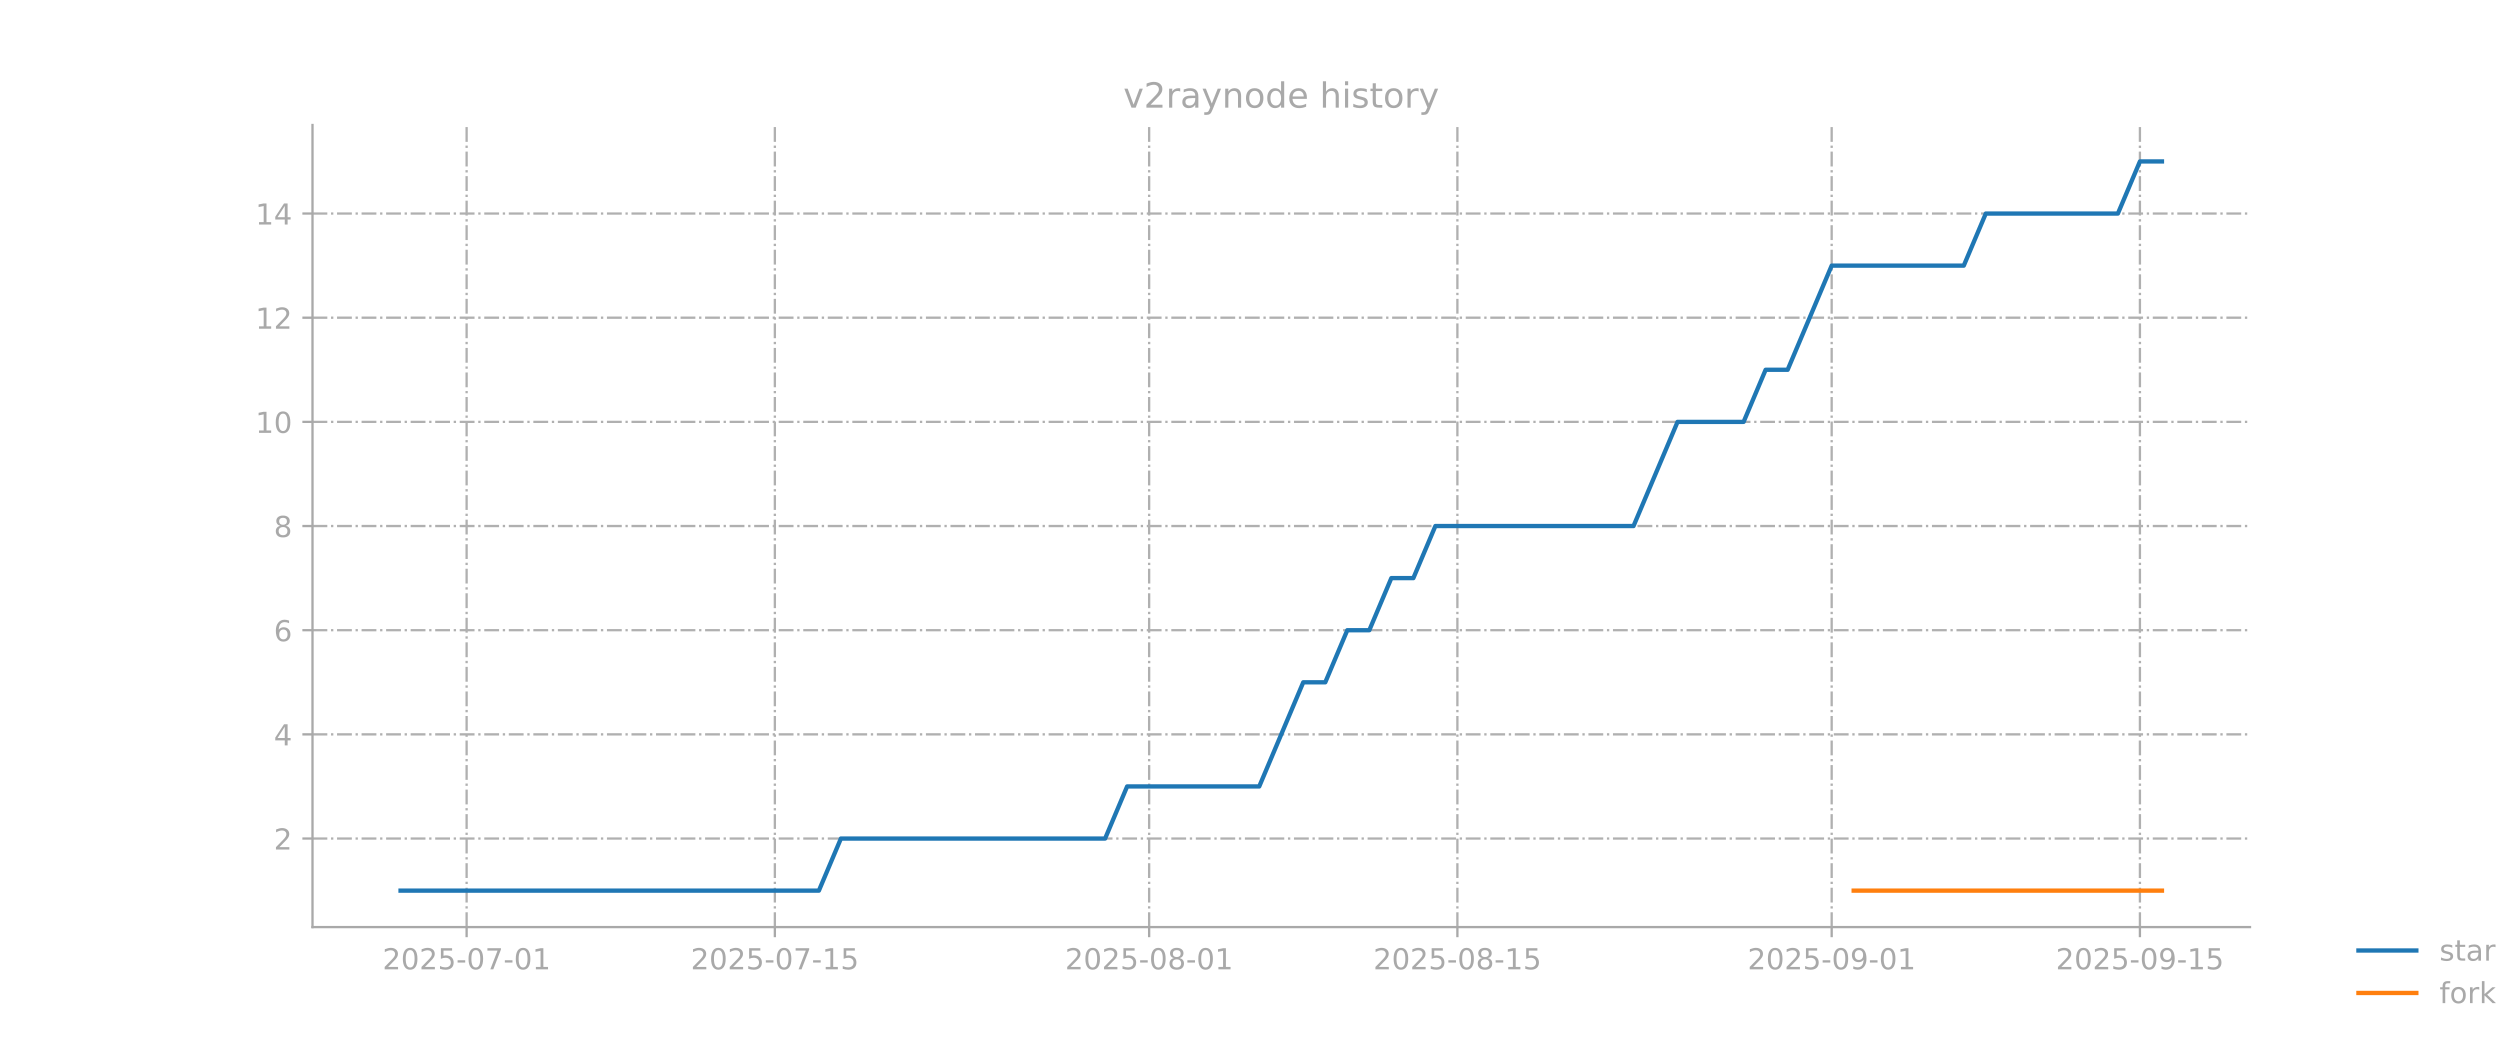
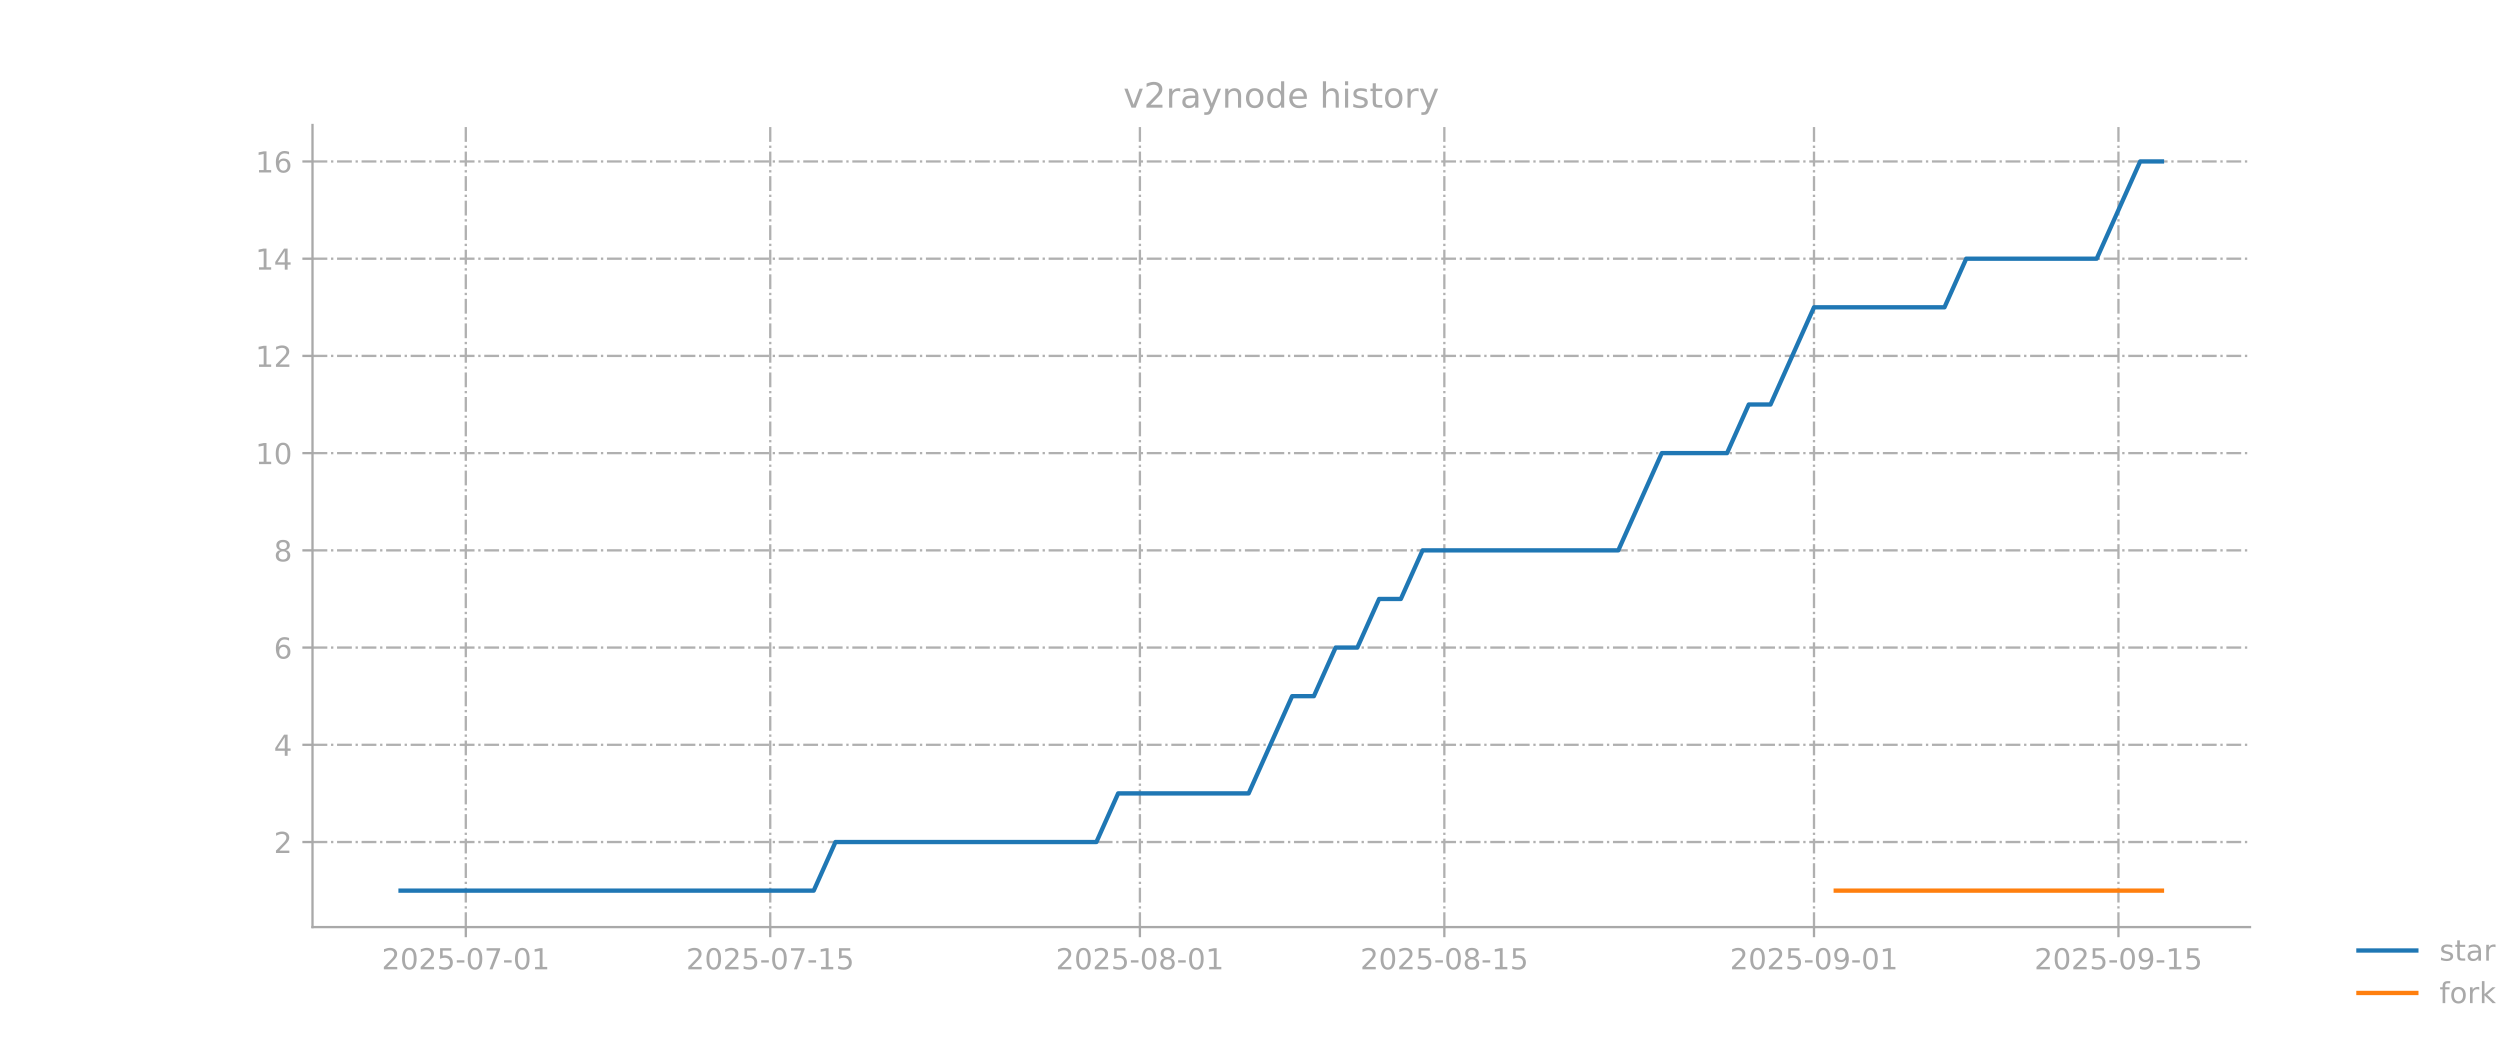
<svg xmlns="http://www.w3.org/2000/svg" xmlns:xlink="http://www.w3.org/1999/xlink" width="864pt" height="360pt" viewBox="0 0 864 360" version="1.1">
  <defs>
    <style type="text/css">*{stroke-linejoin: round; stroke-linecap: butt}</style>
  </defs>
  <g id="figure_1">
    <g id="patch_1">
      <path d="M 0 360  L 864 360  L 864 0  L 0 0  L 0 360  z " style="fill: none; opacity: 0" />
    </g>
    <g id="axes_1">
      <g id="patch_2">
        <path d="M 108 320.4  L 777.6 320.4  L 777.6 43.2  L 108 43.2  L 108 320.4  z " style="fill: none; opacity: 0" />
      </g>
      <g id="matplotlib.axis_1">
        <g id="xtick_1">
          <g id="line2d_1">
-             <path d="M 161.264 320.4  L 161.264 43.2  " clip-path="url(#p2b92504dde)" style="fill: none; stroke-dasharray: 5.12,1.28,0.8,1.28; stroke-dashoffset: 0; stroke: #b0b0b0; stroke-width: 0.8" />
+             <path d="M 160.982 320.4  L 160.982 43.2  " clip-path="url(#p2ff369e82c)" style="fill: none; stroke-dasharray: 5.12,1.28,0.8,1.28; stroke-dashoffset: 0; stroke: #b0b0b0; stroke-width: 0.8" />
          </g>
          <g id="line2d_2">
            <defs>
-               <path id="m2485a0f270" d="M 0 0  L 0 3.5  " style="stroke: #a9a9a9; stroke-width: 0.8" />
+               <path id="mcd40d36b64" d="M 0 0  L 0 3.5  " style="stroke: #a9a9a9; stroke-width: 0.8" />
            </defs>
            <g>
-               <use xlink:href="#m2485a0f270" x="161.264" y="320.4" style="fill: #a9a9a9; stroke: #a9a9a9; stroke-width: 0.8" />
+               <use xlink:href="#mcd40d36b64" x="160.982" y="320.4" style="fill: #a9a9a9; stroke: #a9a9a9; stroke-width: 0.8" />
            </g>
          </g>
          <g id="text_1">
-             <g style="fill: #a9a9a9" transform="translate(132.2058 334.9984) scale(0.1 -0.1)">
+             <g style="fill: #a9a9a9" transform="translate(131.924 334.9984) scale(0.1 -0.1)">
              <defs>
                <path id="DejaVuSans-32" d="M 1228 531  L 3431 531  L 3431 0  L 469 0  L 469 531  Q 828 903 1448 1529  Q 2069 2156 2228 2338  Q 2531 2678 2651 2914  Q 2772 3150 2772 3378  Q 2772 3750 2511 3984  Q 2250 4219 1831 4219  Q 1534 4219 1204 4116  Q 875 4013 500 3803  L 500 4441  Q 881 4594 1212 4672  Q 1544 4750 1819 4750  Q 2544 4750 2975 4387  Q 3406 4025 3406 3419  Q 3406 3131 3298 2873  Q 3191 2616 2906 2266  Q 2828 2175 2409 1742  Q 1991 1309 1228 531  z " transform="scale(0.015625)" />
                <path id="DejaVuSans-30" d="M 2034 4250  Q 1547 4250 1301 3770  Q 1056 3291 1056 2328  Q 1056 1369 1301 889  Q 1547 409 2034 409  Q 2525 409 2770 889  Q 3016 1369 3016 2328  Q 3016 3291 2770 3770  Q 2525 4250 2034 4250  z M 2034 4750  Q 2819 4750 3233 4129  Q 3647 3509 3647 2328  Q 3647 1150 3233 529  Q 2819 -91 2034 -91  Q 1250 -91 836 529  Q 422 1150 422 2328  Q 422 3509 836 4129  Q 1250 4750 2034 4750  z " transform="scale(0.015625)" />
                <path id="DejaVuSans-35" d="M 691 4666  L 3169 4666  L 3169 4134  L 1269 4134  L 1269 2991  Q 1406 3038 1543 3061  Q 1681 3084 1819 3084  Q 2600 3084 3056 2656  Q 3513 2228 3513 1497  Q 3513 744 3044 326  Q 2575 -91 1722 -91  Q 1428 -91 1123 -41  Q 819 9 494 109  L 494 744  Q 775 591 1075 516  Q 1375 441 1709 441  Q 2250 441 2565 725  Q 2881 1009 2881 1497  Q 2881 1984 2565 2268  Q 2250 2553 1709 2553  Q 1456 2553 1204 2497  Q 953 2441 691 2322  L 691 4666  z " transform="scale(0.015625)" />
                <path id="DejaVuSans-2d" d="M 313 2009  L 1997 2009  L 1997 1497  L 313 1497  L 313 2009  z " transform="scale(0.015625)" />
                <path id="DejaVuSans-37" d="M 525 4666  L 3525 4666  L 3525 4397  L 1831 0  L 1172 0  L 2766 4134  L 525 4134  L 525 4666  z " transform="scale(0.015625)" />
                <path id="DejaVuSans-31" d="M 794 531  L 1825 531  L 1825 4091  L 703 3866  L 703 4441  L 1819 4666  L 2450 4666  L 2450 531  L 3481 531  L 3481 0  L 794 0  L 794 531  z " transform="scale(0.015625)" />
              </defs>
              <use xlink:href="#DejaVuSans-32" />
              <use xlink:href="#DejaVuSans-30" transform="translate(63.62305 0)" />
              <use xlink:href="#DejaVuSans-32" transform="translate(127.2461 0)" />
              <use xlink:href="#DejaVuSans-35" transform="translate(190.8691 0)" />
              <use xlink:href="#DejaVuSans-2d" transform="translate(254.4922 0)" />
              <use xlink:href="#DejaVuSans-30" transform="translate(290.5762 0)" />
              <use xlink:href="#DejaVuSans-37" transform="translate(354.1992 0)" />
              <use xlink:href="#DejaVuSans-2d" transform="translate(417.8223 0)" />
              <use xlink:href="#DejaVuSans-30" transform="translate(453.9062 0)" />
              <use xlink:href="#DejaVuSans-31" transform="translate(517.5293 0)" />
            </g>
          </g>
        </g>
        <g id="xtick_2">
          <g id="line2d_3">
-             <path d="M 267.791 320.4  L 267.791 43.2  " clip-path="url(#p2b92504dde)" style="fill: none; stroke-dasharray: 5.12,1.28,0.8,1.28; stroke-dashoffset: 0; stroke: #b0b0b0; stroke-width: 0.8" />
+             <path d="M 266.194 320.4  L 266.194 43.2  " clip-path="url(#p2ff369e82c)" style="fill: none; stroke-dasharray: 5.12,1.28,0.8,1.28; stroke-dashoffset: 0; stroke: #b0b0b0; stroke-width: 0.8" />
          </g>
          <g id="line2d_4">
            <g>
-               <use xlink:href="#m2485a0f270" x="267.791" y="320.4" style="fill: #a9a9a9; stroke: #a9a9a9; stroke-width: 0.8" />
+               <use xlink:href="#mcd40d36b64" x="266.194" y="320.4" style="fill: #a9a9a9; stroke: #a9a9a9; stroke-width: 0.8" />
            </g>
          </g>
          <g id="text_2">
-             <g style="fill: #a9a9a9" transform="translate(238.7331 334.9984) scale(0.1 -0.1)">
+             <g style="fill: #a9a9a9" transform="translate(237.1361 334.9984) scale(0.1 -0.1)">
              <use xlink:href="#DejaVuSans-32" />
              <use xlink:href="#DejaVuSans-30" transform="translate(63.62305 0)" />
              <use xlink:href="#DejaVuSans-32" transform="translate(127.2461 0)" />
              <use xlink:href="#DejaVuSans-35" transform="translate(190.8691 0)" />
              <use xlink:href="#DejaVuSans-2d" transform="translate(254.4922 0)" />
              <use xlink:href="#DejaVuSans-30" transform="translate(290.5762 0)" />
              <use xlink:href="#DejaVuSans-37" transform="translate(354.1992 0)" />
              <use xlink:href="#DejaVuSans-2d" transform="translate(417.8223 0)" />
              <use xlink:href="#DejaVuSans-31" transform="translate(453.9062 0)" />
              <use xlink:href="#DejaVuSans-35" transform="translate(517.5293 0)" />
            </g>
          </g>
        </g>
        <g id="xtick_3">
          <g id="line2d_5">
-             <path d="M 397.145 320.4  L 397.145 43.2  " clip-path="url(#p2b92504dde)" style="fill: none; stroke-dasharray: 5.12,1.28,0.8,1.28; stroke-dashoffset: 0; stroke: #b0b0b0; stroke-width: 0.8" />
+             <path d="M 393.952 320.4  L 393.952 43.2  " clip-path="url(#p2ff369e82c)" style="fill: none; stroke-dasharray: 5.12,1.28,0.8,1.28; stroke-dashoffset: 0; stroke: #b0b0b0; stroke-width: 0.8" />
          </g>
          <g id="line2d_6">
            <g>
-               <use xlink:href="#m2485a0f270" x="397.145" y="320.4" style="fill: #a9a9a9; stroke: #a9a9a9; stroke-width: 0.8" />
+               <use xlink:href="#mcd40d36b64" x="393.952" y="320.4" style="fill: #a9a9a9; stroke: #a9a9a9; stroke-width: 0.8" />
            </g>
          </g>
          <g id="text_3">
-             <g style="fill: #a9a9a9" transform="translate(368.0876 334.9984) scale(0.1 -0.1)">
+             <g style="fill: #a9a9a9" transform="translate(364.8937 334.9984) scale(0.1 -0.1)">
              <defs>
                <path id="DejaVuSans-38" d="M 2034 2216  Q 1584 2216 1326 1975  Q 1069 1734 1069 1313  Q 1069 891 1326 650  Q 1584 409 2034 409  Q 2484 409 2743 651  Q 3003 894 3003 1313  Q 3003 1734 2745 1975  Q 2488 2216 2034 2216  z M 1403 2484  Q 997 2584 770 2862  Q 544 3141 544 3541  Q 544 4100 942 4425  Q 1341 4750 2034 4750  Q 2731 4750 3128 4425  Q 3525 4100 3525 3541  Q 3525 3141 3298 2862  Q 3072 2584 2669 2484  Q 3125 2378 3379 2068  Q 3634 1759 3634 1313  Q 3634 634 3220 271  Q 2806 -91 2034 -91  Q 1263 -91 848 271  Q 434 634 434 1313  Q 434 1759 690 2068  Q 947 2378 1403 2484  z M 1172 3481  Q 1172 3119 1398 2916  Q 1625 2713 2034 2713  Q 2441 2713 2670 2916  Q 2900 3119 2900 3481  Q 2900 3844 2670 4047  Q 2441 4250 2034 4250  Q 1625 4250 1398 4047  Q 1172 3844 1172 3481  z " transform="scale(0.015625)" />
              </defs>
              <use xlink:href="#DejaVuSans-32" />
              <use xlink:href="#DejaVuSans-30" transform="translate(63.62305 0)" />
              <use xlink:href="#DejaVuSans-32" transform="translate(127.2461 0)" />
              <use xlink:href="#DejaVuSans-35" transform="translate(190.8691 0)" />
              <use xlink:href="#DejaVuSans-2d" transform="translate(254.4922 0)" />
              <use xlink:href="#DejaVuSans-30" transform="translate(290.5762 0)" />
              <use xlink:href="#DejaVuSans-38" transform="translate(354.1992 0)" />
              <use xlink:href="#DejaVuSans-2d" transform="translate(417.8223 0)" />
              <use xlink:href="#DejaVuSans-30" transform="translate(453.9062 0)" />
              <use xlink:href="#DejaVuSans-31" transform="translate(517.5293 0)" />
            </g>
          </g>
        </g>
        <g id="xtick_4">
          <g id="line2d_7">
-             <path d="M 503.673 320.4  L 503.673 43.2  " clip-path="url(#p2b92504dde)" style="fill: none; stroke-dasharray: 5.12,1.28,0.8,1.28; stroke-dashoffset: 0; stroke: #b0b0b0; stroke-width: 0.8" />
+             <path d="M 499.164 320.4  L 499.164 43.2  " clip-path="url(#p2ff369e82c)" style="fill: none; stroke-dasharray: 5.12,1.28,0.8,1.28; stroke-dashoffset: 0; stroke: #b0b0b0; stroke-width: 0.8" />
          </g>
          <g id="line2d_8">
            <g>
-               <use xlink:href="#m2485a0f270" x="503.673" y="320.4" style="fill: #a9a9a9; stroke: #a9a9a9; stroke-width: 0.8" />
+               <use xlink:href="#mcd40d36b64" x="499.164" y="320.4" style="fill: #a9a9a9; stroke: #a9a9a9; stroke-width: 0.8" />
            </g>
          </g>
          <g id="text_4">
-             <g style="fill: #a9a9a9" transform="translate(474.6149 334.9984) scale(0.1 -0.1)">
+             <g style="fill: #a9a9a9" transform="translate(470.1058 334.9984) scale(0.1 -0.1)">
              <use xlink:href="#DejaVuSans-32" />
              <use xlink:href="#DejaVuSans-30" transform="translate(63.62305 0)" />
              <use xlink:href="#DejaVuSans-32" transform="translate(127.2461 0)" />
              <use xlink:href="#DejaVuSans-35" transform="translate(190.8691 0)" />
              <use xlink:href="#DejaVuSans-2d" transform="translate(254.4922 0)" />
              <use xlink:href="#DejaVuSans-30" transform="translate(290.5762 0)" />
              <use xlink:href="#DejaVuSans-38" transform="translate(354.1992 0)" />
              <use xlink:href="#DejaVuSans-2d" transform="translate(417.8223 0)" />
              <use xlink:href="#DejaVuSans-31" transform="translate(453.9062 0)" />
              <use xlink:href="#DejaVuSans-35" transform="translate(517.5293 0)" />
            </g>
          </g>
        </g>
        <g id="xtick_5">
          <g id="line2d_9">
-             <path d="M 633.027 320.4  L 633.027 43.2  " clip-path="url(#p2b92504dde)" style="fill: none; stroke-dasharray: 5.12,1.28,0.8,1.28; stroke-dashoffset: 0; stroke: #b0b0b0; stroke-width: 0.8" />
+             <path d="M 626.921 320.4  L 626.921 43.2  " clip-path="url(#p2ff369e82c)" style="fill: none; stroke-dasharray: 5.12,1.28,0.8,1.28; stroke-dashoffset: 0; stroke: #b0b0b0; stroke-width: 0.8" />
          </g>
          <g id="line2d_10">
            <g>
-               <use xlink:href="#m2485a0f270" x="633.027" y="320.4" style="fill: #a9a9a9; stroke: #a9a9a9; stroke-width: 0.8" />
+               <use xlink:href="#mcd40d36b64" x="626.921" y="320.4" style="fill: #a9a9a9; stroke: #a9a9a9; stroke-width: 0.8" />
            </g>
          </g>
          <g id="text_5">
-             <g style="fill: #a9a9a9" transform="translate(603.9695 334.9984) scale(0.1 -0.1)">
+             <g style="fill: #a9a9a9" transform="translate(597.8634 334.9984) scale(0.1 -0.1)">
              <defs>
                <path id="DejaVuSans-39" d="M 703 97  L 703 672  Q 941 559 1184 500  Q 1428 441 1663 441  Q 2288 441 2617 861  Q 2947 1281 2994 2138  Q 2813 1869 2534 1725  Q 2256 1581 1919 1581  Q 1219 1581 811 2004  Q 403 2428 403 3163  Q 403 3881 828 4315  Q 1253 4750 1959 4750  Q 2769 4750 3195 4129  Q 3622 3509 3622 2328  Q 3622 1225 3098 567  Q 2575 -91 1691 -91  Q 1453 -91 1209 -44  Q 966 3 703 97  z M 1959 2075  Q 2384 2075 2632 2365  Q 2881 2656 2881 3163  Q 2881 3666 2632 3958  Q 2384 4250 1959 4250  Q 1534 4250 1286 3958  Q 1038 3666 1038 3163  Q 1038 2656 1286 2365  Q 1534 2075 1959 2075  z " transform="scale(0.015625)" />
              </defs>
              <use xlink:href="#DejaVuSans-32" />
              <use xlink:href="#DejaVuSans-30" transform="translate(63.62305 0)" />
              <use xlink:href="#DejaVuSans-32" transform="translate(127.2461 0)" />
              <use xlink:href="#DejaVuSans-35" transform="translate(190.8691 0)" />
              <use xlink:href="#DejaVuSans-2d" transform="translate(254.4922 0)" />
              <use xlink:href="#DejaVuSans-30" transform="translate(290.5762 0)" />
              <use xlink:href="#DejaVuSans-39" transform="translate(354.1992 0)" />
              <use xlink:href="#DejaVuSans-2d" transform="translate(417.8223 0)" />
              <use xlink:href="#DejaVuSans-30" transform="translate(453.9062 0)" />
              <use xlink:href="#DejaVuSans-31" transform="translate(517.5293 0)" />
            </g>
          </g>
        </g>
        <g id="xtick_6">
          <g id="line2d_11">
-             <path d="M 739.555 320.4  L 739.555 43.2  " clip-path="url(#p2b92504dde)" style="fill: none; stroke-dasharray: 5.12,1.28,0.8,1.28; stroke-dashoffset: 0; stroke: #b0b0b0; stroke-width: 0.8" />
+             <path d="M 732.133 320.4  L 732.133 43.2  " clip-path="url(#p2ff369e82c)" style="fill: none; stroke-dasharray: 5.12,1.28,0.8,1.28; stroke-dashoffset: 0; stroke: #b0b0b0; stroke-width: 0.8" />
          </g>
          <g id="line2d_12">
            <g>
-               <use xlink:href="#m2485a0f270" x="739.555" y="320.4" style="fill: #a9a9a9; stroke: #a9a9a9; stroke-width: 0.8" />
+               <use xlink:href="#mcd40d36b64" x="732.133" y="320.4" style="fill: #a9a9a9; stroke: #a9a9a9; stroke-width: 0.8" />
            </g>
          </g>
          <g id="text_6">
-             <g style="fill: #a9a9a9" transform="translate(710.4967 334.9984) scale(0.1 -0.1)">
+             <g style="fill: #a9a9a9" transform="translate(703.0755 334.9984) scale(0.1 -0.1)">
              <use xlink:href="#DejaVuSans-32" />
              <use xlink:href="#DejaVuSans-30" transform="translate(63.62305 0)" />
              <use xlink:href="#DejaVuSans-32" transform="translate(127.2461 0)" />
              <use xlink:href="#DejaVuSans-35" transform="translate(190.8691 0)" />
              <use xlink:href="#DejaVuSans-2d" transform="translate(254.4922 0)" />
              <use xlink:href="#DejaVuSans-30" transform="translate(290.5762 0)" />
              <use xlink:href="#DejaVuSans-39" transform="translate(354.1992 0)" />
              <use xlink:href="#DejaVuSans-2d" transform="translate(417.8223 0)" />
              <use xlink:href="#DejaVuSans-31" transform="translate(453.9062 0)" />
              <use xlink:href="#DejaVuSans-35" transform="translate(517.5293 0)" />
            </g>
          </g>
        </g>
      </g>
      <g id="matplotlib.axis_2">
        <g id="ytick_1">
          <g id="line2d_13">
-             <path d="M 108 289.8  L 777.6 289.8  " clip-path="url(#p2b92504dde)" style="fill: none; stroke-dasharray: 5.12,1.28,0.8,1.28; stroke-dashoffset: 0; stroke: #b0b0b0; stroke-width: 0.8" />
+             <path d="M 108 291  L 777.6 291  " clip-path="url(#p2ff369e82c)" style="fill: none; stroke-dasharray: 5.12,1.28,0.8,1.28; stroke-dashoffset: 0; stroke: #b0b0b0; stroke-width: 0.8" />
          </g>
          <g id="line2d_14">
            <defs>
-               <path id="m62ecf4ca90" d="M 0 0  L -3.5 0  " style="stroke: #a9a9a9; stroke-width: 0.8" />
+               <path id="md68e97280b" d="M 0 0  L -3.5 0  " style="stroke: #a9a9a9; stroke-width: 0.8" />
            </defs>
            <g>
-               <use xlink:href="#m62ecf4ca90" x="108" y="289.8" style="fill: #a9a9a9; stroke: #a9a9a9; stroke-width: 0.8" />
+               <use xlink:href="#md68e97280b" x="108" y="291" style="fill: #a9a9a9; stroke: #a9a9a9; stroke-width: 0.8" />
            </g>
          </g>
          <g id="text_7">
-             <g style="fill: #a9a9a9" transform="translate(94.6375 293.5992) scale(0.1 -0.1)">
+             <g style="fill: #a9a9a9" transform="translate(94.6375 294.7992) scale(0.1 -0.1)">
              <use xlink:href="#DejaVuSans-32" />
            </g>
          </g>
        </g>
        <g id="ytick_2">
          <g id="line2d_15">
-             <path d="M 108 253.8  L 777.6 253.8  " clip-path="url(#p2b92504dde)" style="fill: none; stroke-dasharray: 5.12,1.28,0.8,1.28; stroke-dashoffset: 0; stroke: #b0b0b0; stroke-width: 0.8" />
+             <path d="M 108 257.4  L 777.6 257.4  " clip-path="url(#p2ff369e82c)" style="fill: none; stroke-dasharray: 5.12,1.28,0.8,1.28; stroke-dashoffset: 0; stroke: #b0b0b0; stroke-width: 0.8" />
          </g>
          <g id="line2d_16">
            <g>
-               <use xlink:href="#m62ecf4ca90" x="108" y="253.8" style="fill: #a9a9a9; stroke: #a9a9a9; stroke-width: 0.8" />
+               <use xlink:href="#md68e97280b" x="108" y="257.4" style="fill: #a9a9a9; stroke: #a9a9a9; stroke-width: 0.8" />
            </g>
          </g>
          <g id="text_8">
-             <g style="fill: #a9a9a9" transform="translate(94.6375 257.5992) scale(0.1 -0.1)">
+             <g style="fill: #a9a9a9" transform="translate(94.6375 261.1992) scale(0.1 -0.1)">
              <defs>
                <path id="DejaVuSans-34" d="M 2419 4116  L 825 1625  L 2419 1625  L 2419 4116  z M 2253 4666  L 3047 4666  L 3047 1625  L 3713 1625  L 3713 1100  L 3047 1100  L 3047 0  L 2419 0  L 2419 1100  L 313 1100  L 313 1709  L 2253 4666  z " transform="scale(0.015625)" />
              </defs>
              <use xlink:href="#DejaVuSans-34" />
            </g>
          </g>
        </g>
        <g id="ytick_3">
          <g id="line2d_17">
-             <path d="M 108 217.8  L 777.6 217.8  " clip-path="url(#p2b92504dde)" style="fill: none; stroke-dasharray: 5.12,1.28,0.8,1.28; stroke-dashoffset: 0; stroke: #b0b0b0; stroke-width: 0.8" />
+             <path d="M 108 223.8  L 777.6 223.8  " clip-path="url(#p2ff369e82c)" style="fill: none; stroke-dasharray: 5.12,1.28,0.8,1.28; stroke-dashoffset: 0; stroke: #b0b0b0; stroke-width: 0.8" />
          </g>
          <g id="line2d_18">
            <g>
-               <use xlink:href="#m62ecf4ca90" x="108" y="217.8" style="fill: #a9a9a9; stroke: #a9a9a9; stroke-width: 0.8" />
+               <use xlink:href="#md68e97280b" x="108" y="223.8" style="fill: #a9a9a9; stroke: #a9a9a9; stroke-width: 0.8" />
            </g>
          </g>
          <g id="text_9">
-             <g style="fill: #a9a9a9" transform="translate(94.6375 221.5992) scale(0.1 -0.1)">
+             <g style="fill: #a9a9a9" transform="translate(94.6375 227.5992) scale(0.1 -0.1)">
              <defs>
                <path id="DejaVuSans-36" d="M 2113 2584  Q 1688 2584 1439 2293  Q 1191 2003 1191 1497  Q 1191 994 1439 701  Q 1688 409 2113 409  Q 2538 409 2786 701  Q 3034 994 3034 1497  Q 3034 2003 2786 2293  Q 2538 2584 2113 2584  z M 3366 4563  L 3366 3988  Q 3128 4100 2886 4159  Q 2644 4219 2406 4219  Q 1781 4219 1451 3797  Q 1122 3375 1075 2522  Q 1259 2794 1537 2939  Q 1816 3084 2150 3084  Q 2853 3084 3261 2657  Q 3669 2231 3669 1497  Q 3669 778 3244 343  Q 2819 -91 2113 -91  Q 1303 -91 875 529  Q 447 1150 447 2328  Q 447 3434 972 4092  Q 1497 4750 2381 4750  Q 2619 4750 2861 4703  Q 3103 4656 3366 4563  z " transform="scale(0.015625)" />
              </defs>
              <use xlink:href="#DejaVuSans-36" />
            </g>
          </g>
        </g>
        <g id="ytick_4">
          <g id="line2d_19">
-             <path d="M 108 181.8  L 777.6 181.8  " clip-path="url(#p2b92504dde)" style="fill: none; stroke-dasharray: 5.12,1.28,0.8,1.28; stroke-dashoffset: 0; stroke: #b0b0b0; stroke-width: 0.8" />
+             <path d="M 108 190.2  L 777.6 190.2  " clip-path="url(#p2ff369e82c)" style="fill: none; stroke-dasharray: 5.12,1.28,0.8,1.28; stroke-dashoffset: 0; stroke: #b0b0b0; stroke-width: 0.8" />
          </g>
          <g id="line2d_20">
            <g>
-               <use xlink:href="#m62ecf4ca90" x="108" y="181.8" style="fill: #a9a9a9; stroke: #a9a9a9; stroke-width: 0.8" />
+               <use xlink:href="#md68e97280b" x="108" y="190.2" style="fill: #a9a9a9; stroke: #a9a9a9; stroke-width: 0.8" />
            </g>
          </g>
          <g id="text_10">
-             <g style="fill: #a9a9a9" transform="translate(94.6375 185.5992) scale(0.1 -0.1)">
+             <g style="fill: #a9a9a9" transform="translate(94.6375 193.9992) scale(0.1 -0.1)">
              <use xlink:href="#DejaVuSans-38" />
            </g>
          </g>
        </g>
        <g id="ytick_5">
          <g id="line2d_21">
-             <path d="M 108 145.8  L 777.6 145.8  " clip-path="url(#p2b92504dde)" style="fill: none; stroke-dasharray: 5.12,1.28,0.8,1.28; stroke-dashoffset: 0; stroke: #b0b0b0; stroke-width: 0.8" />
+             <path d="M 108 156.6  L 777.6 156.6  " clip-path="url(#p2ff369e82c)" style="fill: none; stroke-dasharray: 5.12,1.28,0.8,1.28; stroke-dashoffset: 0; stroke: #b0b0b0; stroke-width: 0.8" />
          </g>
          <g id="line2d_22">
            <g>
-               <use xlink:href="#m62ecf4ca90" x="108" y="145.8" style="fill: #a9a9a9; stroke: #a9a9a9; stroke-width: 0.8" />
+               <use xlink:href="#md68e97280b" x="108" y="156.6" style="fill: #a9a9a9; stroke: #a9a9a9; stroke-width: 0.8" />
            </g>
          </g>
          <g id="text_11">
-             <g style="fill: #a9a9a9" transform="translate(88.275 149.5992) scale(0.1 -0.1)">
+             <g style="fill: #a9a9a9" transform="translate(88.275 160.3992) scale(0.1 -0.1)">
              <use xlink:href="#DejaVuSans-31" />
              <use xlink:href="#DejaVuSans-30" transform="translate(63.62305 0)" />
            </g>
          </g>
        </g>
        <g id="ytick_6">
          <g id="line2d_23">
-             <path d="M 108 109.8  L 777.6 109.8  " clip-path="url(#p2b92504dde)" style="fill: none; stroke-dasharray: 5.12,1.28,0.8,1.28; stroke-dashoffset: 0; stroke: #b0b0b0; stroke-width: 0.8" />
+             <path d="M 108 123  L 777.6 123  " clip-path="url(#p2ff369e82c)" style="fill: none; stroke-dasharray: 5.12,1.28,0.8,1.28; stroke-dashoffset: 0; stroke: #b0b0b0; stroke-width: 0.8" />
          </g>
          <g id="line2d_24">
            <g>
-               <use xlink:href="#m62ecf4ca90" x="108" y="109.8" style="fill: #a9a9a9; stroke: #a9a9a9; stroke-width: 0.8" />
+               <use xlink:href="#md68e97280b" x="108" y="123" style="fill: #a9a9a9; stroke: #a9a9a9; stroke-width: 0.8" />
            </g>
          </g>
          <g id="text_12">
-             <g style="fill: #a9a9a9" transform="translate(88.275 113.5992) scale(0.1 -0.1)">
+             <g style="fill: #a9a9a9" transform="translate(88.275 126.7992) scale(0.1 -0.1)">
              <use xlink:href="#DejaVuSans-31" />
              <use xlink:href="#DejaVuSans-32" transform="translate(63.62305 0)" />
            </g>
          </g>
        </g>
        <g id="ytick_7">
          <g id="line2d_25">
-             <path d="M 108 73.8  L 777.6 73.8  " clip-path="url(#p2b92504dde)" style="fill: none; stroke-dasharray: 5.12,1.28,0.8,1.28; stroke-dashoffset: 0; stroke: #b0b0b0; stroke-width: 0.8" />
+             <path d="M 108 89.4  L 777.6 89.4  " clip-path="url(#p2ff369e82c)" style="fill: none; stroke-dasharray: 5.12,1.28,0.8,1.28; stroke-dashoffset: 0; stroke: #b0b0b0; stroke-width: 0.8" />
          </g>
          <g id="line2d_26">
            <g>
-               <use xlink:href="#m62ecf4ca90" x="108" y="73.8" style="fill: #a9a9a9; stroke: #a9a9a9; stroke-width: 0.8" />
+               <use xlink:href="#md68e97280b" x="108" y="89.4" style="fill: #a9a9a9; stroke: #a9a9a9; stroke-width: 0.8" />
            </g>
          </g>
          <g id="text_13">
-             <g style="fill: #a9a9a9" transform="translate(88.275 77.59922) scale(0.1 -0.1)">
+             <g style="fill: #a9a9a9" transform="translate(88.275 93.19922) scale(0.1 -0.1)">
              <use xlink:href="#DejaVuSans-31" />
              <use xlink:href="#DejaVuSans-34" transform="translate(63.62305 0)" />
            </g>
          </g>
        </g>
-       </g>
-       <g id="line2d_27">
-         <path d="M 138.436 307.8  L 146.045 307.8  L 153.655 307.8  L 161.264 307.8  L 168.873 307.8  L 176.482 307.8  L 184.091 307.8  L 191.7 307.8  L 199.309 307.8  L 206.918 307.8  L 214.527 307.8  L 222.136 307.8  L 229.745 307.8  L 237.355 307.8  L 244.964 307.8  L 252.573 307.8  L 260.182 307.8  L 267.791 307.8  L 275.4 307.8  L 283.009 307.8  L 290.618 289.8  L 298.227 289.8  L 305.836 289.8  L 313.445 289.8  L 321.055 289.8  L 328.664 289.8  L 336.273 289.8  L 343.882 289.8  L 351.491 289.8  L 359.1 289.8  L 366.709 289.8  L 374.318 289.8  L 381.927 289.8  L 389.536 271.8  L 397.145 271.8  L 404.755 271.8  L 412.364 271.8  L 419.973 271.8  L 427.582 271.8  L 435.191 271.8  L 442.8 253.8  L 450.409 235.8  L 458.018 235.8  L 465.627 217.8  L 473.236 217.8  L 480.845 199.8  L 488.455 199.8  L 496.064 181.8  L 503.673 181.8  L 511.282 181.8  L 518.891 181.8  L 526.5 181.8  L 534.109 181.8  L 541.718 181.8  L 549.327 181.8  L 556.936 181.8  L 564.545 181.8  L 572.155 163.8  L 579.764 145.8  L 587.373 145.8  L 594.982 145.8  L 602.591 145.8  L 610.2 127.8  L 617.809 127.8  L 625.418 109.8  L 633.027 91.8  L 640.636 91.8  L 648.245 91.8  L 655.855 91.8  L 663.464 91.8  L 671.073 91.8  L 678.682 91.8  L 686.291 73.8  L 693.9 73.8  L 701.509 73.8  L 709.118 73.8  L 716.727 73.8  L 724.336 73.8  L 731.945 73.8  L 739.555 55.8  L 747.164 55.8  " clip-path="url(#p2b92504dde)" style="fill: none; stroke: #1f77b4; stroke-width: 1.5; stroke-linecap: square" />
-       </g>
-       <g id="line2d_28">
-         <path d="M 640.636 307.8  L 648.245 307.8  L 655.855 307.8  L 663.464 307.8  L 671.073 307.8  L 678.682 307.8  L 686.291 307.8  L 693.9 307.8  L 701.509 307.8  L 709.118 307.8  L 716.727 307.8  L 724.336 307.8  L 731.945 307.8  L 739.555 307.8  L 747.164 307.8  " clip-path="url(#p2b92504dde)" style="fill: none; stroke: #ff7f0e; stroke-width: 1.5; stroke-linecap: square" />
+         <g id="ytick_8">
+           <g id="line2d_27">
+             <path d="M 108 55.8  L 777.6 55.8  " clip-path="url(#p2ff369e82c)" style="fill: none; stroke-dasharray: 5.12,1.28,0.8,1.28; stroke-dashoffset: 0; stroke: #b0b0b0; stroke-width: 0.8" />
+           </g>
+           <g id="line2d_28">
+             <g>
+               <use xlink:href="#md68e97280b" x="108" y="55.8" style="fill: #a9a9a9; stroke: #a9a9a9; stroke-width: 0.8" />
+             </g>
+           </g>
+           <g id="text_14">
+             <g style="fill: #a9a9a9" transform="translate(88.275 59.59922) scale(0.1 -0.1)">
+               <use xlink:href="#DejaVuSans-31" />
+               <use xlink:href="#DejaVuSans-36" transform="translate(63.62305 0)" />
+             </g>
+           </g>
+         </g>
+       </g>
+       <g id="line2d_29">
+         <path d="M 138.436 307.8  L 145.952 307.8  L 153.467 307.8  L 160.982 307.8  L 168.497 307.8  L 176.012 307.8  L 183.527 307.8  L 191.042 307.8  L 198.558 307.8  L 206.073 307.8  L 213.588 307.8  L 221.103 307.8  L 228.618 307.8  L 236.133 307.8  L 243.648 307.8  L 251.164 307.8  L 258.679 307.8  L 266.194 307.8  L 273.709 307.8  L 281.224 307.8  L 288.739 291  L 296.255 291  L 303.77 291  L 311.285 291  L 318.8 291  L 326.315 291  L 333.83 291  L 341.345 291  L 348.861 291  L 356.376 291  L 363.891 291  L 371.406 291  L 378.921 291  L 386.436 274.2  L 393.952 274.2  L 401.467 274.2  L 408.982 274.2  L 416.497 274.2  L 424.012 274.2  L 431.527 274.2  L 439.042 257.4  L 446.558 240.6  L 454.073 240.6  L 461.588 223.8  L 469.103 223.8  L 476.618 207  L 484.133 207  L 491.648 190.2  L 499.164 190.2  L 506.679 190.2  L 514.194 190.2  L 521.709 190.2  L 529.224 190.2  L 536.739 190.2  L 544.255 190.2  L 551.77 190.2  L 559.285 190.2  L 566.8 173.4  L 574.315 156.6  L 581.83 156.6  L 589.345 156.6  L 596.861 156.6  L 604.376 139.8  L 611.891 139.8  L 619.406 123  L 626.921 106.2  L 634.436 106.2  L 641.952 106.2  L 649.467 106.2  L 656.982 106.2  L 664.497 106.2  L 672.012 106.2  L 679.527 89.4  L 687.042 89.4  L 694.558 89.4  L 702.073 89.4  L 709.588 89.4  L 717.103 89.4  L 724.618 89.4  L 732.133 72.6  L 739.648 55.8  L 747.164 55.8  " clip-path="url(#p2ff369e82c)" style="fill: none; stroke: #1f77b4; stroke-width: 1.5; stroke-linecap: square" />
+       </g>
+       <g id="line2d_30">
+         <path d="M 634.436 307.8  L 641.952 307.8  L 649.467 307.8  L 656.982 307.8  L 664.497 307.8  L 672.012 307.8  L 679.527 307.8  L 687.042 307.8  L 694.558 307.8  L 702.073 307.8  L 709.588 307.8  L 717.103 307.8  L 724.618 307.8  L 732.133 307.8  L 739.648 307.8  L 747.164 307.8  " clip-path="url(#p2ff369e82c)" style="fill: none; stroke: #ff7f0e; stroke-width: 1.5; stroke-linecap: square" />
      </g>
      <g id="patch_3">
        <path d="M 108 320.4  L 108 43.2  " style="fill: none; stroke: #a9a9a9; stroke-width: 0.8; stroke-linejoin: miter; stroke-linecap: square" />
      </g>
      <g id="patch_4">
        <path d="M 777.6 320.4  L 777.6 43.2  " style="fill: none" />
      </g>
      <g id="patch_5">
        <path d="M 108 320.4  L 777.6 320.4  " style="fill: none; stroke: #a9a9a9; stroke-width: 0.8; stroke-linejoin: miter; stroke-linecap: square" />
      </g>
      <g id="patch_6">
        <path d="M 108 43.2  L 777.6 43.2  " style="fill: none" />
      </g>
-       <g id="text_14">
+       <g id="text_15">
        <g style="fill: #a9a9a9" transform="translate(388.2188 37.2) scale(0.12 -0.12)">
          <defs>
            <path id="DejaVuSans-76" d="M 191 3500  L 800 3500  L 1894 563  L 2988 3500  L 3597 3500  L 2284 0  L 1503 0  L 191 3500  z " transform="scale(0.015625)" />
            <path id="DejaVuSans-72" d="M 2631 2963  Q 2534 3019 2420 3045  Q 2306 3072 2169 3072  Q 1681 3072 1420 2755  Q 1159 2438 1159 1844  L 1159 0  L 581 0  L 581 3500  L 1159 3500  L 1159 2956  Q 1341 3275 1631 3429  Q 1922 3584 2338 3584  Q 2397 3584 2469 3576  Q 2541 3569 2628 3553  L 2631 2963  z " transform="scale(0.015625)" />
            <path id="DejaVuSans-61" d="M 2194 1759  Q 1497 1759 1228 1600  Q 959 1441 959 1056  Q 959 750 1161 570  Q 1363 391 1709 391  Q 2188 391 2477 730  Q 2766 1069 2766 1631  L 2766 1759  L 2194 1759  z M 3341 1997  L 3341 0  L 2766 0  L 2766 531  Q 2569 213 2275 61  Q 1981 -91 1556 -91  Q 1019 -91 701 211  Q 384 513 384 1019  Q 384 1609 779 1909  Q 1175 2209 1959 2209  L 2766 2209  L 2766 2266  Q 2766 2663 2505 2880  Q 2244 3097 1772 3097  Q 1472 3097 1187 3025  Q 903 2953 641 2809  L 641 3341  Q 956 3463 1253 3523  Q 1550 3584 1831 3584  Q 2591 3584 2966 3190  Q 3341 2797 3341 1997  z " transform="scale(0.015625)" />
            <path id="DejaVuSans-79" d="M 2059 -325  Q 1816 -950 1584 -1140  Q 1353 -1331 966 -1331  L 506 -1331  L 506 -850  L 844 -850  Q 1081 -850 1212 -737  Q 1344 -625 1503 -206  L 1606 56  L 191 3500  L 800 3500  L 1894 763  L 2988 3500  L 3597 3500  L 2059 -325  z " transform="scale(0.015625)" />
            <path id="DejaVuSans-6e" d="M 3513 2113  L 3513 0  L 2938 0  L 2938 2094  Q 2938 2591 2744 2837  Q 2550 3084 2163 3084  Q 1697 3084 1428 2787  Q 1159 2491 1159 1978  L 1159 0  L 581 0  L 581 3500  L 1159 3500  L 1159 2956  Q 1366 3272 1645 3428  Q 1925 3584 2291 3584  Q 2894 3584 3203 3211  Q 3513 2838 3513 2113  z " transform="scale(0.015625)" />
            <path id="DejaVuSans-6f" d="M 1959 3097  Q 1497 3097 1228 2736  Q 959 2375 959 1747  Q 959 1119 1226 758  Q 1494 397 1959 397  Q 2419 397 2687 759  Q 2956 1122 2956 1747  Q 2956 2369 2687 2733  Q 2419 3097 1959 3097  z M 1959 3584  Q 2709 3584 3137 3096  Q 3566 2609 3566 1747  Q 3566 888 3137 398  Q 2709 -91 1959 -91  Q 1206 -91 779 398  Q 353 888 353 1747  Q 353 2609 779 3096  Q 1206 3584 1959 3584  z " transform="scale(0.015625)" />
            <path id="DejaVuSans-64" d="M 2906 2969  L 2906 4863  L 3481 4863  L 3481 0  L 2906 0  L 2906 525  Q 2725 213 2448 61  Q 2172 -91 1784 -91  Q 1150 -91 751 415  Q 353 922 353 1747  Q 353 2572 751 3078  Q 1150 3584 1784 3584  Q 2172 3584 2448 3432  Q 2725 3281 2906 2969  z M 947 1747  Q 947 1113 1208 752  Q 1469 391 1925 391  Q 2381 391 2643 752  Q 2906 1113 2906 1747  Q 2906 2381 2643 2742  Q 2381 3103 1925 3103  Q 1469 3103 1208 2742  Q 947 2381 947 1747  z " transform="scale(0.015625)" />
            <path id="DejaVuSans-65" d="M 3597 1894  L 3597 1613  L 953 1613  Q 991 1019 1311 708  Q 1631 397 2203 397  Q 2534 397 2845 478  Q 3156 559 3463 722  L 3463 178  Q 3153 47 2828 -22  Q 2503 -91 2169 -91  Q 1331 -91 842 396  Q 353 884 353 1716  Q 353 2575 817 3079  Q 1281 3584 2069 3584  Q 2775 3584 3186 3129  Q 3597 2675 3597 1894  z M 3022 2063  Q 3016 2534 2758 2815  Q 2500 3097 2075 3097  Q 1594 3097 1305 2825  Q 1016 2553 972 2059  L 3022 2063  z " transform="scale(0.015625)" />
            <path id="DejaVuSans-20" transform="scale(0.015625)" />
            <path id="DejaVuSans-68" d="M 3513 2113  L 3513 0  L 2938 0  L 2938 2094  Q 2938 2591 2744 2837  Q 2550 3084 2163 3084  Q 1697 3084 1428 2787  Q 1159 2491 1159 1978  L 1159 0  L 581 0  L 581 4863  L 1159 4863  L 1159 2956  Q 1366 3272 1645 3428  Q 1925 3584 2291 3584  Q 2894 3584 3203 3211  Q 3513 2838 3513 2113  z " transform="scale(0.015625)" />
            <path id="DejaVuSans-69" d="M 603 3500  L 1178 3500  L 1178 0  L 603 0  L 603 3500  z M 603 4863  L 1178 4863  L 1178 4134  L 603 4134  L 603 4863  z " transform="scale(0.015625)" />
            <path id="DejaVuSans-73" d="M 2834 3397  L 2834 2853  Q 2591 2978 2328 3040  Q 2066 3103 1784 3103  Q 1356 3103 1142 2972  Q 928 2841 928 2578  Q 928 2378 1081 2264  Q 1234 2150 1697 2047  L 1894 2003  Q 2506 1872 2764 1633  Q 3022 1394 3022 966  Q 3022 478 2636 193  Q 2250 -91 1575 -91  Q 1294 -91 989 -36  Q 684 19 347 128  L 347 722  Q 666 556 975 473  Q 1284 391 1588 391  Q 1994 391 2212 530  Q 2431 669 2431 922  Q 2431 1156 2273 1281  Q 2116 1406 1581 1522  L 1381 1569  Q 847 1681 609 1914  Q 372 2147 372 2553  Q 372 3047 722 3315  Q 1072 3584 1716 3584  Q 2034 3584 2315 3537  Q 2597 3491 2834 3397  z " transform="scale(0.015625)" />
            <path id="DejaVuSans-74" d="M 1172 4494  L 1172 3500  L 2356 3500  L 2356 3053  L 1172 3053  L 1172 1153  Q 1172 725 1289 603  Q 1406 481 1766 481  L 2356 481  L 2356 0  L 1766 0  Q 1100 0 847 248  Q 594 497 594 1153  L 594 3053  L 172 3053  L 172 3500  L 594 3500  L 594 4494  L 1172 4494  z " transform="scale(0.015625)" />
          </defs>
          <use xlink:href="#DejaVuSans-76" />
          <use xlink:href="#DejaVuSans-32" transform="translate(59.17969 0)" />
          <use xlink:href="#DejaVuSans-72" transform="translate(122.8027 0)" />
          <use xlink:href="#DejaVuSans-61" transform="translate(163.916 0)" />
          <use xlink:href="#DejaVuSans-79" transform="translate(225.1953 0)" />
          <use xlink:href="#DejaVuSans-6e" transform="translate(284.375 0)" />
          <use xlink:href="#DejaVuSans-6f" transform="translate(347.7539 0)" />
          <use xlink:href="#DejaVuSans-64" transform="translate(408.9355 0)" />
          <use xlink:href="#DejaVuSans-65" transform="translate(472.4121 0)" />
          <use xlink:href="#DejaVuSans-20" transform="translate(533.9355 0)" />
          <use xlink:href="#DejaVuSans-68" transform="translate(565.7227 0)" />
          <use xlink:href="#DejaVuSans-69" transform="translate(629.1016 0)" />
          <use xlink:href="#DejaVuSans-73" transform="translate(656.8848 0)" />
          <use xlink:href="#DejaVuSans-74" transform="translate(708.9844 0)" />
          <use xlink:href="#DejaVuSans-6f" transform="translate(748.1934 0)" />
          <use xlink:href="#DejaVuSans-72" transform="translate(809.375 0)" />
          <use xlink:href="#DejaVuSans-79" transform="translate(850.4883 0)" />
        </g>
      </g>
      <g id="legend_1">
-         <g id="line2d_29">
+         <g id="line2d_31">
          <path d="M 815.08 328.498  L 825.08 328.498  L 835.08 328.498  " style="fill: none; stroke: #1f77b4; stroke-width: 1.5; stroke-linecap: square" />
        </g>
-         <g id="text_15">
+         <g id="text_16">
          <g style="fill: #a9a9a9" transform="translate(843.08 331.9984) scale(0.1 -0.1)">
            <use xlink:href="#DejaVuSans-73" />
            <use xlink:href="#DejaVuSans-74" transform="translate(52.09961 0)" />
            <use xlink:href="#DejaVuSans-61" transform="translate(91.30859 0)" />
            <use xlink:href="#DejaVuSans-72" transform="translate(152.5879 0)" />
          </g>
        </g>
-         <g id="line2d_30">
+         <g id="line2d_32">
          <path d="M 815.08 343.177  L 825.08 343.177  L 835.08 343.177  " style="fill: none; stroke: #ff7f0e; stroke-width: 1.5; stroke-linecap: square" />
        </g>
-         <g id="text_16">
+         <g id="text_17">
          <g style="fill: #a9a9a9" transform="translate(843.08 346.6766) scale(0.1 -0.1)">
            <defs>
              <path id="DejaVuSans-66" d="M 2375 4863  L 2375 4384  L 1825 4384  Q 1516 4384 1395 4259  Q 1275 4134 1275 3809  L 1275 3500  L 2222 3500  L 2222 3053  L 1275 3053  L 1275 0  L 697 0  L 697 3053  L 147 3053  L 147 3500  L 697 3500  L 697 3744  Q 697 4328 969 4595  Q 1241 4863 1831 4863  L 2375 4863  z " transform="scale(0.015625)" />
              <path id="DejaVuSans-6b" d="M 581 4863  L 1159 4863  L 1159 1991  L 2875 3500  L 3609 3500  L 1753 1863  L 3688 0  L 2938 0  L 1159 1709  L 1159 0  L 581 0  L 581 4863  z " transform="scale(0.015625)" />
            </defs>
            <use xlink:href="#DejaVuSans-66" />
            <use xlink:href="#DejaVuSans-6f" transform="translate(35.20508 0)" />
            <use xlink:href="#DejaVuSans-72" transform="translate(96.38672 0)" />
            <use xlink:href="#DejaVuSans-6b" transform="translate(137.5 0)" />
          </g>
        </g>
      </g>
    </g>
  </g>
  <defs>
-     <clipPath id="p2b92504dde">
+     <clipPath id="p2ff369e82c">
      <rect x="108" y="43.2" width="669.6" height="277.2" />
    </clipPath>
  </defs>
</svg>
